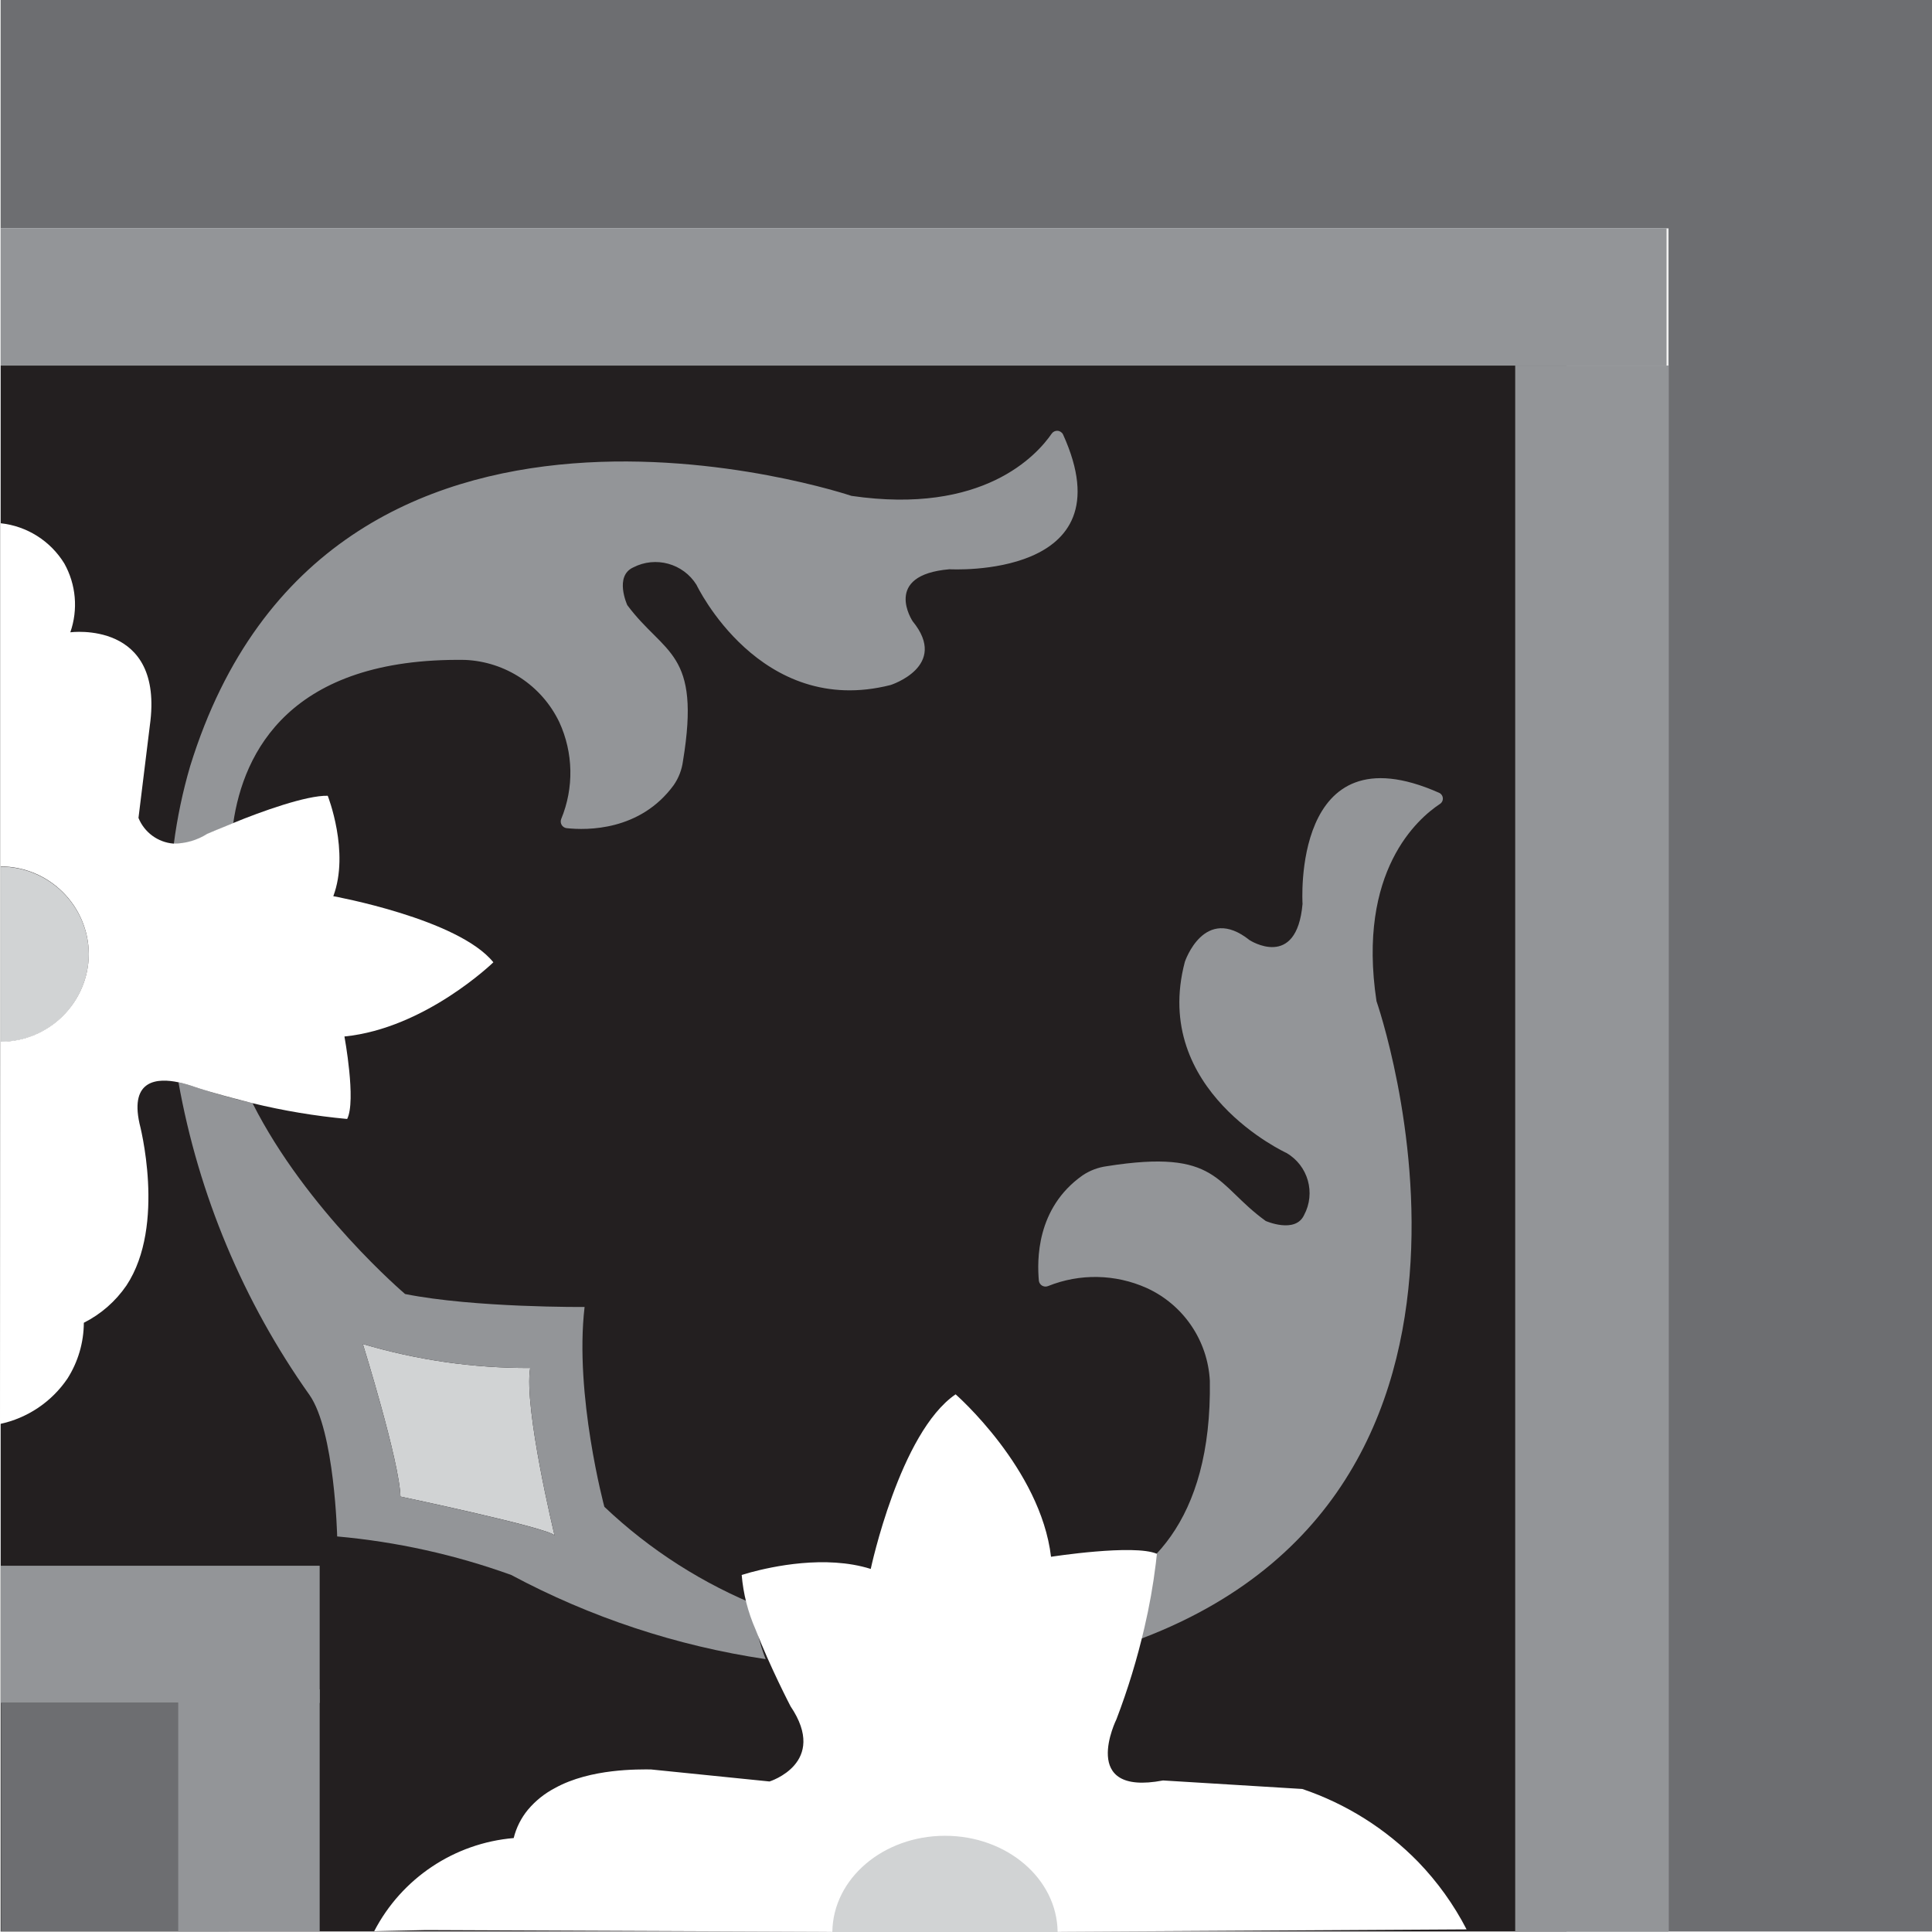
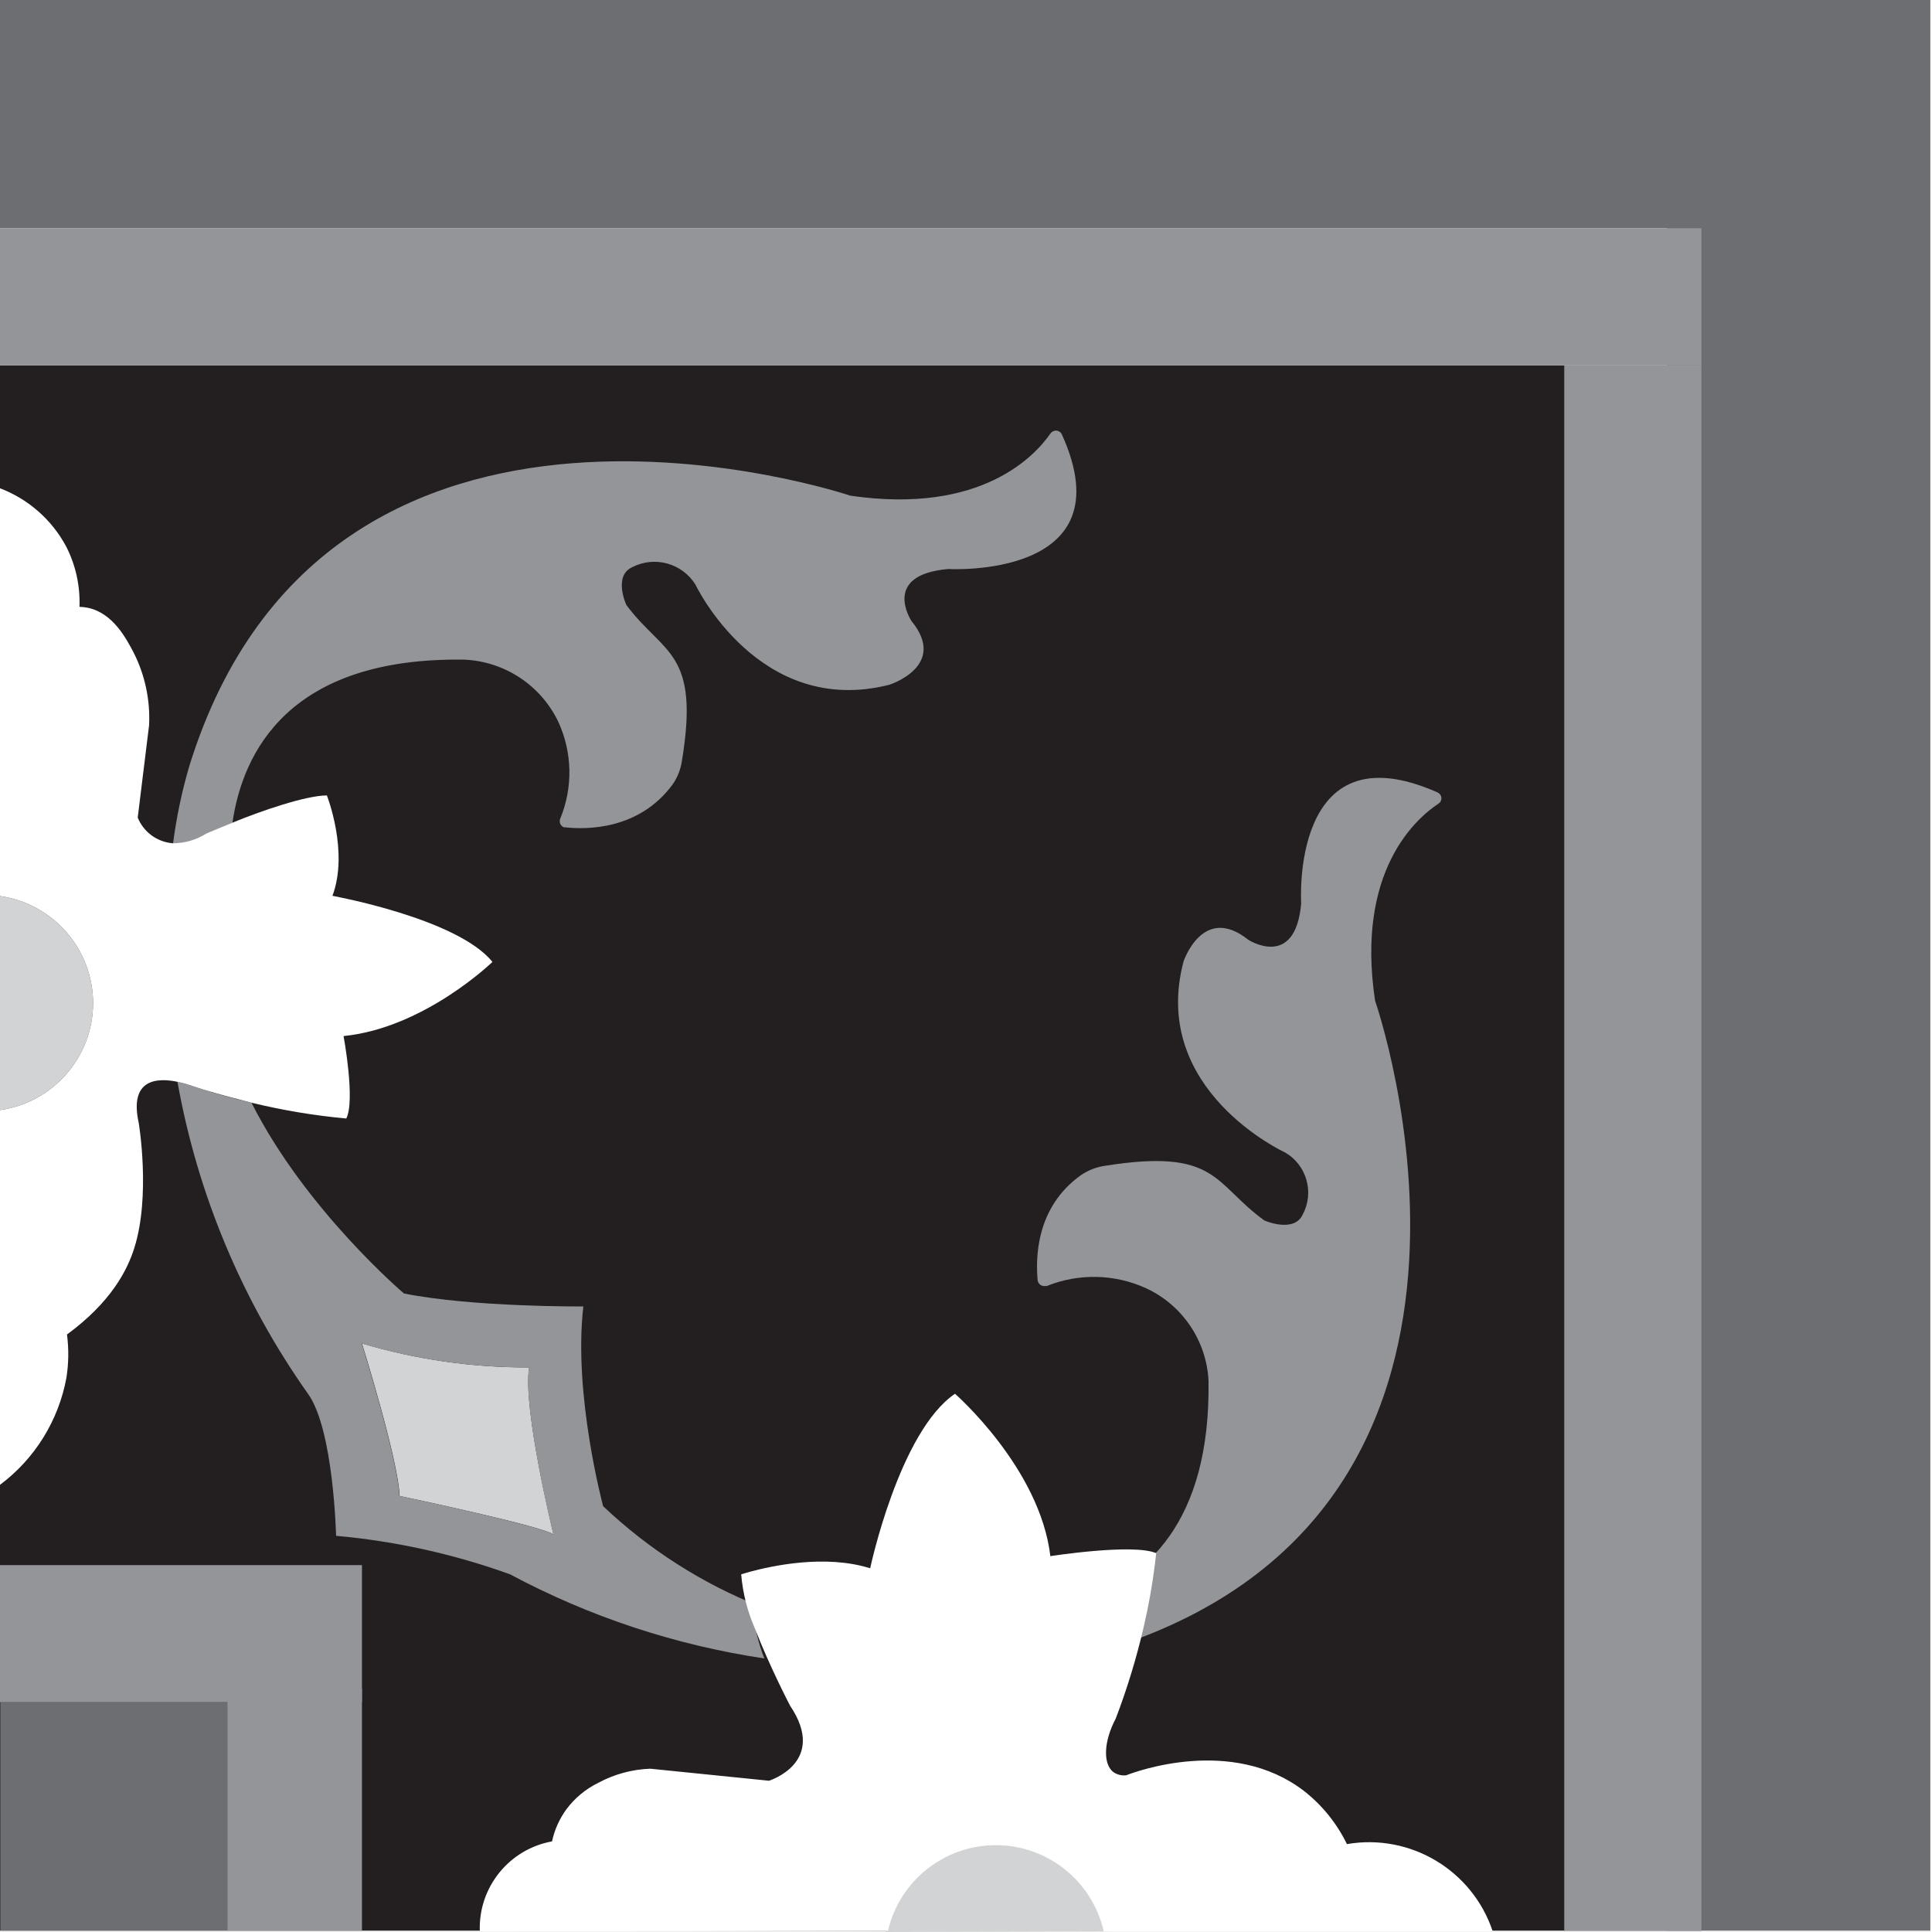
- <svg xmlns="http://www.w3.org/2000/svg" width="170.07" height="170.05" viewBox="0 0 170.07 170.05">
+ <svg xmlns="http://www.w3.org/2000/svg" width="100%" viewBox="0 0 170.01 170.14">
  <g id="Camada_2" data-name="Camada 2">
    <g id="Camada_1-2" data-name="Camada 1">
-       <rect id="_1" data-name="1" x="0.06" y="32.18" width="137.84" height="137.84" fill="#231f20" />
-       <g id="_4" data-name="4">
-         <path d="M46.67,120.42a51,51,0,0,1-14.73-2.11s3.23,10.34,3.31,13.43c0,0,13.16,2.77,13.57,3.43C48.82,135.17,46.09,123.93,46.67,120.42Z" fill="#d1d3d4" />
-         <path d="M83.09,160a10.26,10.26,0,0,0-10.32,10.08H93.42A10.27,10.27,0,0,0,83.09,160Z" fill="#d1d3d4" />
-         <path d="M7.82,84A7.77,7.77,0,0,0,.07,76.29V91.72A7.78,7.78,0,0,0,7.82,84Z" fill="#d1d3d4" />
-       </g>
-       <g id="_3" data-name="3">
-         <rect x="0.09" y="149.93" width="20.08" height="20.08" fill="#6d6e71" />
-         <g>
-           <rect x="0.06" width="149.91" height="20.1" fill="#6d6e71" />
-           <rect x="146.88" width="23.19" height="170.02" fill="#6d6e71" />
+       <g id="Camada_2-2" data-name="Camada 2">
+         <g id="Camada_1-2-2" data-name="Camada 1-2">
+           <rect id="_1" data-name=" 1" y="32.18" width="137.84" height="137.84" fill="#231f20" />
+           <g id="_4" data-name=" 4">
+             <path d="M46.61,120.42a51,51,0,0,1-14.73-2.11s3.23,10.34,3.31,13.43c0,0,13.16,2.77,13.57,3.43C48.76,135.17,46,123.93,46.61,120.42Z" fill="#d1d3d4" />
+             <path d="M87.14,161.53A10.11,10.11,0,0,0,78,170.14l19.65-.06A10.13,10.13,0,0,0,87.14,161.53Z" fill="#d1d3d4" />
+             <path d="M8.2,88.37A9.55,9.55,0,0,0,0,78.91V97.76A9.54,9.54,0,0,0,8.2,88.37Z" fill="#d1d3d4" />
+           </g>
+           <g id="_3" data-name=" 3">
+             <rect x="0.03" y="149.93" width="20.08" height="20.08" fill="#6d6e71" />
+             <g>
+               <rect width="149.91" height="20.1" fill="#6d6e71" />
+               <rect x="146.82" width="23.19" height="170.02" fill="#6d6e71" />
+             </g>
+           </g>
+           <g id="_2" data-name=" 2">
+             <path d="M67,141.5a43.44,43.44,0,0,1-13.88-8.86s-2.65-9.85-1.74-17.59c0,0-9.68.08-15.8-1.14,0,0-8.67-7.36-13.43-16.8-1.55-.36-3.24-.83-5-1.4a11.48,11.48,0,0,0-1.52-.44,68.39,68.39,0,0,0,11.53,27.52c2.23,3.18,2.44,12.46,2.44,12.46a61.42,61.42,0,0,1,15.32,3.39,69.06,69.06,0,0,0,22.4,7.41,15.07,15.07,0,0,1-1-4.33l.63-.21Zm-31.83-9.76c-.08-3.09-3.31-13.43-3.31-13.43a51,51,0,0,0,14.73,2.11c-.58,3.51,2.15,14.75,2.15,14.75C48.35,134.52,35.19,131.74,35.19,131.74Z" fill="#939598" />
+             <path d="M96.94,145.42c40-12,24.17-57.29,24.17-57.29-1.73-11.47,3.67-16.09,5.57-17.35a.56.56,0,0,0,.19-.77.61.61,0,0,0-.27-.23c-13-5.76-12,9.79-12,9.79-.52,5.87-4.66,3.19-4.66,3.19-4-3.19-5.7,1.91-5.7,1.91-3,11.35,8.94,16.82,8.94,16.82a4.09,4.09,0,0,1,1.55,5.48c-.78,1.65-3.37.51-3.37.51-4.47-3.22-4.11-6.39-14-4.82a5,5,0,0,0-2.13.81c-4.09,2.89-4,7.51-3.84,9.28a.59.59,0,0,0,.67.5l.14,0a11.09,11.09,0,0,1,8.68.17,9.51,9.51,0,0,1,5.56,8.17c.19,12.56-5.59,17.45-11.19,19.28-.1,1-.33,2.72-.81,5.06,1.6-.27,2.51-.49,2.51-.49Z" fill="#939598" />
+             <path d="M18.2,73.41s.95-.41,2.27-.94c.9-6.25,5-14.6,20.4-14.38a9.65,9.65,0,0,1,8.3,5.47,10.66,10.66,0,0,1,.17,8.54.58.58,0,0,0,.33.76l.14,0c1.8.2,6.48.25,9.43-3.78A4.8,4.8,0,0,0,60.06,67c1.6-9.69-1.63-9.34-4.9-13.73,0,0-1.17-2.55.52-3.32a4.26,4.26,0,0,1,5.57,1.53s5.57,11.75,17.09,8.82c0,0,5.18-1.65,1.94-5.61,0,0-2.72-4.07,3.24-4.58,0,0,15.8.92,10-11.86a.57.57,0,0,0-.77-.27.6.6,0,0,0-.23.19c-1.29,1.87-6,7.18-17.63,5.48,0,0-46-15.54-58.21,23.79a44.36,44.36,0,0,0-1.44,6.85,5.52,5.52,0,0,0,3-.87Z" fill="#939598" />
+             <g>
+               <rect y="137.83" width="31.88" height="12.08" fill="#939598" />
+               <rect x="20.04" y="148.71" width="11.84" height="21.31" fill="#939598" />
+             </g>
+             <rect y="20.1" width="149.85" height="12.08" fill="#939598" />
+             <rect x="137.77" y="32.18" width="12.08" height="137.87" fill="#939598" />
+           </g>
+           <g id="_5" data-name="5">
+             <path d="M5.9,117.52c3.86-2.83,5.31-5.64,5.93-7.62,1.46-4.62.39-11,.39-11h0c-.87-3.93,1.66-4,3.42-3.63a11.48,11.48,0,0,1,1.52.44c1.78.58,3.47,1,5,1.4A57.37,57.37,0,0,0,30.5,98.5c.81-1.6-.24-7.26-.24-7.26,7.12-.71,13.11-6.53,13.11-6.53-3.08-3.83-14.09-5.82-14.09-5.82,1.46-3.9-.49-8.84-.49-8.84-1.85,0-5.85,1.38-8.32,2.4-1.32.53-2.27.94-2.27.94a5.52,5.52,0,0,1-3,.87A3.64,3.64,0,0,1,12.13,72l1-8.13a12.76,12.76,0,0,0-1.37-6.42c-.65-1.23-1.81-3.45-4-3.92A4.1,4.1,0,0,0,7,53.44a10.79,10.79,0,0,0-1.17-5.31A11.09,11.09,0,0,0,0,43V78.91A9.55,9.55,0,0,1,8.2,88.37,9.54,9.54,0,0,1,0,97.76q0,16.51,0,33a15.21,15.21,0,0,0,5.85-9.43A13.29,13.29,0,0,0,5.9,117.52Z" fill="#fff" />
+             <path d="M44.21,170.08q17,0,34-.06a9.75,9.75,0,0,1,19,.06h34.26a11.48,11.48,0,0,0-12.84-7.68,13.38,13.38,0,0,0-3.78-4.68c-6.34-4.87-14.9-1.68-15.66-1.38a1.64,1.64,0,0,1-1.14-.29c-.88-.68-.89-2.61.22-4.71a61.4,61.4,0,0,0,2.46-8.06,53.3,53.3,0,0,0,1-5.62l.1-.88c-2-.88-9.32.26-9.32.26-.92-7.77-8.4-14.3-8.4-14.3-4.92,3.36-7.47,15.37-7.47,15.37-4-1.26-8.74-.19-10.57.3l-.79.23a15,15,0,0,0,1.22,4.8c1.28,3.31,3.08,6.76,3.08,6.76,3.37,5-1.85,6.62-1.85,6.62l-10.45-1.06A10.42,10.42,0,0,0,52.7,157a7.75,7.75,0,0,0-2.82,2.34,7.43,7.43,0,0,0-1.26,2.82,7.75,7.75,0,0,0-6.36,7.92Z" fill="#fff" />
+           </g>
        </g>
-       </g>
-       <g id="_2" data-name="2">
-         <path d="M67.08,141.5a43.26,43.26,0,0,1-13.88-8.86s-2.65-9.85-1.74-17.59c0,0-9.68.08-15.8-1.14,0,0-8.67-7.36-13.43-16.8-1.55-.36-3.24-.83-5-1.4a11.5,11.5,0,0,0-1.52-.44,68.44,68.44,0,0,0,11.53,27.52c2.23,3.18,2.44,12.46,2.44,12.46A61.24,61.24,0,0,1,45,138.64a69,69,0,0,0,22.4,7.41,15,15,0,0,1-1-4.33l.63-.21Zm-31.83-9.76c-.08-3.09-3.31-13.43-3.31-13.43a51,51,0,0,0,14.73,2.11c-.58,3.51,2.15,14.75,2.15,14.75C48.41,134.52,35.25,131.74,35.25,131.74Z" fill="#939598" />
-         <path d="M97,145.42c40-12,24.17-57.29,24.17-57.29-1.73-11.47,3.67-16.09,5.57-17.35a.56.56,0,0,0-.08-1c-13-5.76-12,9.79-12,9.79-.52,5.87-4.66,3.19-4.66,3.19-4-3.19-5.7,1.91-5.7,1.91-3,11.35,8.94,16.82,8.94,16.82a4.09,4.09,0,0,1,1.55,5.48c-.78,1.65-3.37.51-3.37.51-4.47-3.22-4.11-6.39-14-4.82a5,5,0,0,0-2.13.81c-4.09,2.89-4,7.51-3.84,9.28a.59.59,0,0,0,.81.46,11.09,11.09,0,0,1,8.68.17,9.52,9.52,0,0,1,5.56,8.17c.19,12.56-5.59,17.45-11.19,19.28-.1,1-.33,2.72-.81,5.06,1.6-.27,2.51-.49,2.51-.49Z" fill="#939598" />
-         <path d="M18.26,73.41s.95-.41,2.27-.94c.9-6.25,5-14.6,20.4-14.38a9.66,9.66,0,0,1,8.3,5.47,10.66,10.66,0,0,1,.17,8.54.59.59,0,0,0,.47.8c1.8.2,6.48.25,9.43-3.78A4.8,4.8,0,0,0,60.12,67c1.6-9.69-1.63-9.34-4.9-13.73,0,0-1.17-2.55.52-3.32a4.26,4.26,0,0,1,5.57,1.53S66.88,63.23,78.4,60.3c0,0,5.18-1.65,1.94-5.61,0,0-2.72-4.07,3.24-4.58,0,0,15.8.92,10-11.86a.58.58,0,0,0-1-.08c-1.29,1.87-6,7.18-17.63,5.48,0,0-46.05-15.54-58.21,23.79a45,45,0,0,0-1.44,6.85,5.51,5.51,0,0,0,3-.87Z" fill="#939598" />
-         <g>
-           <rect x="0.06" y="137.83" width="28.08" height="12.08" fill="#939598" />
-           <rect x="15.69" y="148.71" width="12.45" height="21.31" fill="#939598" />
-         </g>
-         <rect x="0.06" y="20.1" width="146.64" height="12.08" fill="#939598" />
-         <rect x="133.38" y="32.18" width="13.5" height="137.87" fill="#939598" />
-       </g>
-       <g id="_5-2" data-name="5">
-         <path d="M7.38,116.44a10,10,0,0,0,3.75-3.28c3.53-5.33,1.15-14.26,1.15-14.26h0c-.87-3.93,1.66-4,3.42-3.63a11.5,11.5,0,0,1,1.52.44c1.78.58,3.47,1,5,1.4a57.72,57.72,0,0,0,8.34,1.39c.81-1.6-.24-7.26-.24-7.26,7.12-.71,13.11-6.53,13.11-6.53-3.08-3.83-14.09-5.82-14.09-5.82,1.46-3.9-.49-8.84-.49-8.84C27,70,23,71.43,20.53,72.45c-1.32.53-2.27.94-2.27.94a5.51,5.51,0,0,1-3,.87A3.64,3.64,0,0,1,12.19,72l1-8.13c1.3-9.32-7-8.21-7-8.21a7.41,7.41,0,0,0-.53-6.06A7.52,7.52,0,0,0,.06,46.06q0,15.11,0,30.21A7.77,7.77,0,0,1,7.82,84,7.78,7.78,0,0,1,.07,91.7L0,125.35a9.59,9.59,0,0,0,5.94-4A9.24,9.24,0,0,0,7.38,116.44Z" fill="#fff" />
-         <path d="M37.5,169.9l35.77.15c.06-4.68,4.48-8.45,9.92-8.45s9.85,3.77,9.91,8.45l36-.21a25.17,25.17,0,0,0-4.26-5.94,25.77,25.77,0,0,0-10.2-6.42l-12.26-.75h0c-7.48,1.42-4.1-5.39-4.1-5.39a61.39,61.39,0,0,0,2.46-8.06,53,53,0,0,0,1-5.62l.1-.88c-2-.88-9.32.26-9.32.26-.92-7.77-8.4-14.3-8.4-14.3-4.92,3.36-7.47,15.37-7.47,15.37-4-1.26-8.74-.19-10.57.3l-.79.23a15,15,0,0,0,1.22,4.8c1.28,3.31,3.08,6.76,3.08,6.76,3.37,5-1.85,6.62-1.85,6.62l-10.45-1.06c-1,0-5.29-.11-8.44,1.64a7.82,7.82,0,0,0-2.38,1.91,6.28,6.28,0,0,0-1.25,2.49A15.3,15.3,0,0,0,32.94,170Z" fill="#fff" />
      </g>
    </g>
  </g>
</svg>
